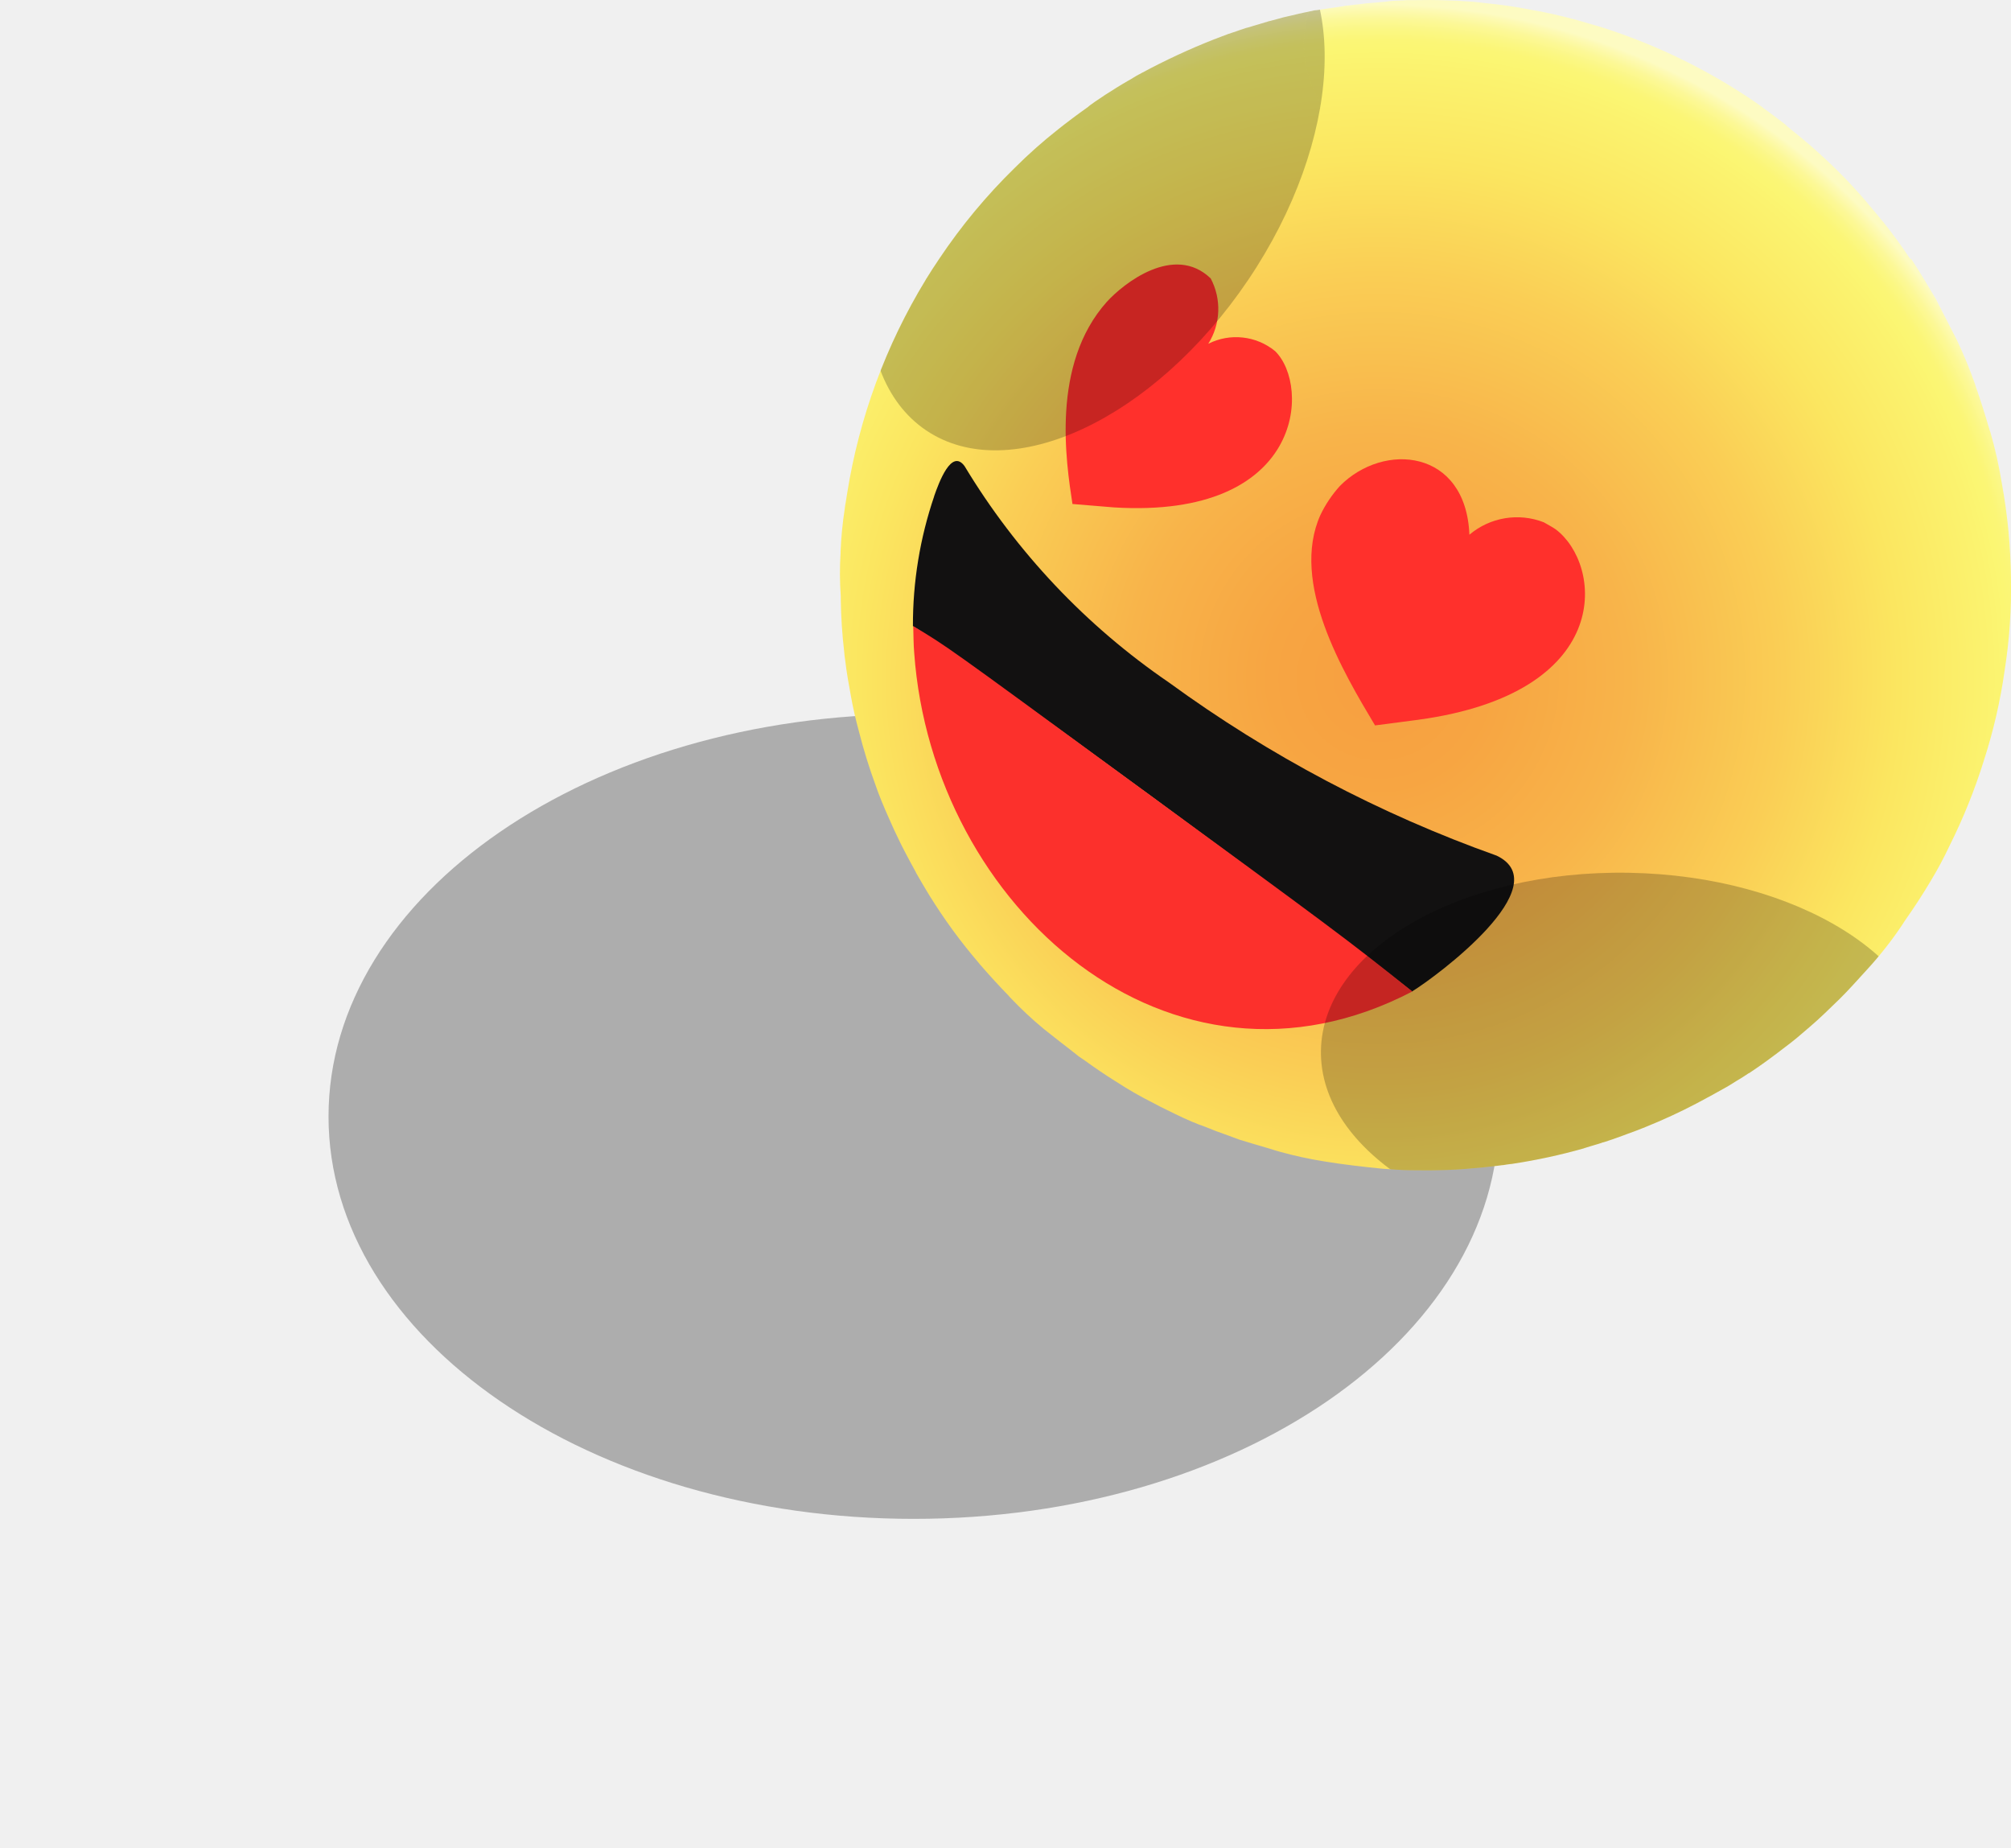
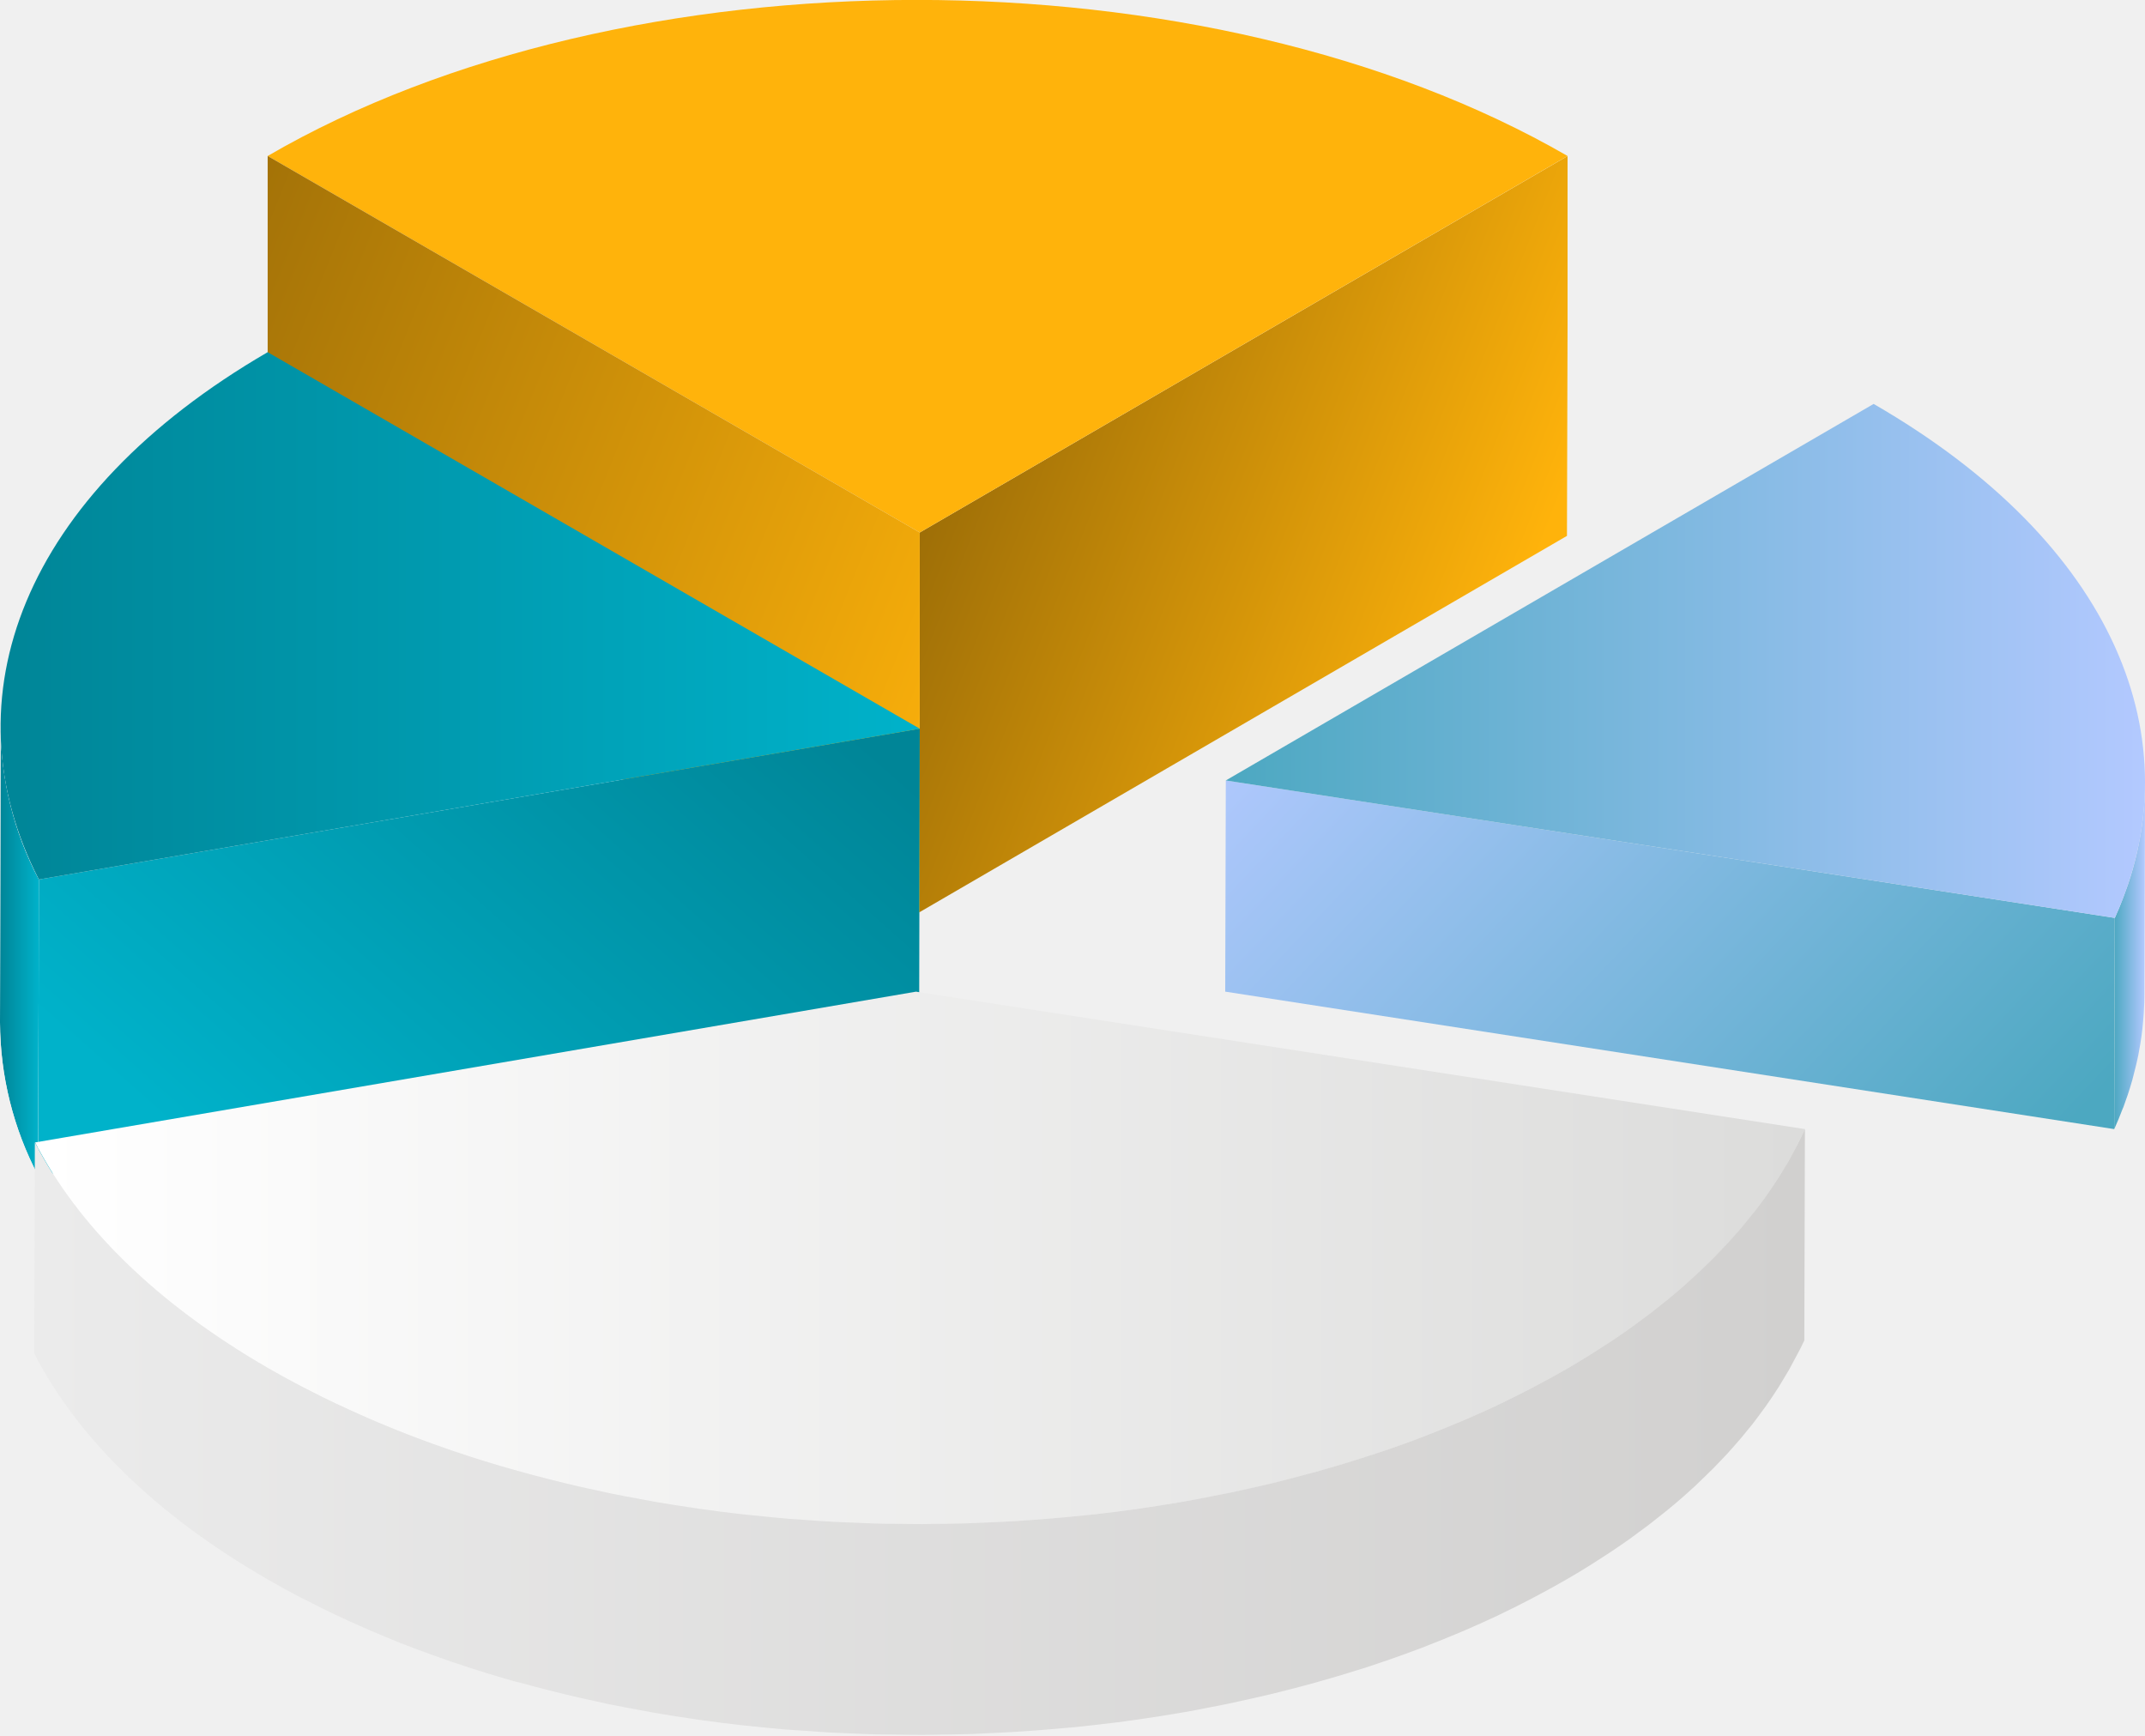
- <svg xmlns="http://www.w3.org/2000/svg" xmlns:xlink="http://www.w3.org/1999/xlink" width="82.478" height="75.758" viewBox="0 0 82.478 75.758">
+ <svg xmlns="http://www.w3.org/2000/svg" xmlns:xlink="http://www.w3.org/1999/xlink" width="100.244" height="81.082" viewBox="0 0 100.244 81.082">
  <defs>
-     <radialGradient id="radial-gradient" cx="0.471" cy="0.58" r="0.575" gradientTransform="matrix(-0.999, -0.004, -0.004, 1, 0.933, 0.001)" gradientUnits="objectBoundingBox">
-       <stop offset="0" stop-color="#f79f40" />
-       <stop offset="0.163" stop-color="#f7a542" />
-       <stop offset="0.371" stop-color="#f8b44a" />
-       <stop offset="0.601" stop-color="#face55" />
-       <stop offset="0.771" stop-color="#fbe660" />
-       <stop offset="0.91" stop-color="#fbf36f" />
-       <stop offset="0.932" stop-color="#fbf672" />
-       <stop offset="0.947" stop-color="#fbf676" />
-       <stop offset="0.962" stop-color="#fbf783" />
-       <stop offset="0.978" stop-color="#fcf897" />
-       <stop offset="0.994" stop-color="#fdfab4" />
-       <stop offset="1" stop-color="#fdfbc2" />
-     </radialGradient>
+     <linearGradient id="linear-gradient" x1="0.887" y1="0.679" x2="0.043" y2="0.289" gradientUnits="objectBoundingBox">
+       <stop offset="0" stop-color="#ffb30b" />
+       <stop offset="1" stop-color="#996b07" />
+     </linearGradient>
+     <linearGradient id="linear-gradient-2" x1="1.109" y1="0.823" x2="-0.261" y2="0.186" xlink:href="#linear-gradient" />
+     <linearGradient id="linear-gradient-3" x1="1.052" y1="0.704" x2="-0.157" y2="0.258" gradientUnits="objectBoundingBox">
+       <stop offset="0" stop-color="#4ca8c1" />
+       <stop offset="1" stop-color="#b3c9ff" />
+     </linearGradient>
+     <linearGradient id="linear-gradient-4" x1="0" y1="0.5" x2="1" y2="0.5" xlink:href="#linear-gradient-3" />
+     <linearGradient id="linear-gradient-5" x1="0" y1="0.5" x2="1" y2="0.5" xlink:href="#linear-gradient-3" />
    <clipPath id="clip-path">
-       <path id="Trazado_116496" data-name="Trazado 116496" d="M52.65,29.84v-.06c0-.11-.03-.77-.15-1.75-.01-.09-.02-.17-.03-.26-.02-.12-.04-.25-.06-.38a23.894,23.894,0,0,0-3.15-8.77c0-.01-.01-.01-.01-.02-.17-.29-.35-.57-.54-.85h0a23.353,23.353,0,0,0-3.06-3.74,20.449,20.449,0,0,0-1.77-1.6c-.39-.32-.78-.62-1.19-.91a.265.265,0,0,1-.06-.05l-.05-.04-.21-.15c-.26-.18-.55-.37-.86-.57h0c-.01-.01-.02-.01-.03-.02-.15-.09-.3-.19-.47-.28-.07-.04-.15-.09-.22-.13s-.12-.07-.19-.11a1.092,1.092,0,0,0-.15-.08,25.413,25.413,0,0,0-2.93-1.4c-.26-.11-.47-.18-.58-.23l-.18-.07-.18-.07c-.01,0-.02-.01-.03-.01l-.04-.01-.3-.1-.04-.01c-.01,0-.03-.01-.04-.01l-.2-.07a2.759,2.759,0,0,0-.27-.08l-.23-.07c-.04-.01-.09-.03-.13-.04-.01,0-.03-.01-.04-.01s-.03-.01-.05-.01a.636.636,0,0,1-.07-.02l-.26-.07-.22-.06c-.07-.02-.14-.03-.21-.05h-.01l-.13-.03-.25-.06-.18-.04a2.049,2.049,0,0,0-.24-.05c-.01,0-.03-.01-.04-.01-.06-.01-.12-.03-.18-.04l-.11-.02-.13-.03h-.02l-.04-.01c-.02,0-.05-.01-.07-.01a1.766,1.766,0,0,1-.2-.04.6.6,0,0,0-.12-.02h0a2.068,2.068,0,0,1-.22-.04l-.19-.03c-.03-.01-.07-.01-.11-.02a.985.985,0,0,0-.17-.02,1,1,0,0,0-.16-.02l-.27-.03-.25-.03c-.03,0-.05-.01-.08-.01h-.02a1.641,1.641,0,0,0-.23-.02l-.34-.03c-.08-.01-.16-.01-.23-.02-.09-.01-.17-.01-.26-.02s-.18-.01-.27-.02A.97.97,0,0,1,29.76,7h-.37c-.48-.01-.96-.01-1.45,0-.11,0-.21,0-.31.01s-.22.01-.32.02c-.07,0-.13.01-.19.01-.16.01-.31.02-.46.04-.05,0-.11.01-.16.01-.22.02-.43.04-.64.07-.1.01-.2.02-.3.04h-.01c-.02,0-.04.01-.06.01q-.24.03-.45.06c-.11.02-.23.04-.34.05-.26.04-.47.08-.61.11-.7.14-1.38.3-2.06.5-.41.11-.77.22-1.21.38a24.021,24.021,0,0,0-5.31,2.61h0c-.17.11-.33.22-.49.33a.265.265,0,0,0-.06.05c-.28.2-.56.4-.84.61a.423.423,0,0,1-.07.05l-.02.02-.02.02c-.01.01-.02.02-.03.02s-.02.01-.03.02c-.08.06-.15.12-.23.18-.15.12-.3.24-.44.36-.08.07-.16.13-.24.2-.16.14-.32.27-.46.4l-.02.02-.02.02c-.03.03-.07.06-.1.09-.75.69-1.21,1.19-1.24,1.22-.23.25-.46.51-.69.77-.16.19-.33.38-.5.59-.01.01-.02.03-.04.04l-.03.03c-.34.42-.69.89-1.08,1.46l-.01.01-.01.01c-.01.01-.01.02-.02.02-.18.26-.36.55-.54.86-.16.26-.32.52-.46.75l-.46.88c-.15.29-.29.56-.42.82a16.758,16.758,0,0,0-.76,1.82h0v.01c-.22.6-.42,1.23-.6,1.84l-.01.02a.037.037,0,0,1-.01.03,17.968,17.968,0,0,0-.5,2.13,23.506,23.506,0,0,0-.17,7.66,22.794,22.794,0,0,0,.82,3.68,23.944,23.944,0,0,0,1.38,3.51,15.311,15.311,0,0,0,.75,1.42c.32.56.68,1.11,1.06,1.66.04.07.09.13.13.2a16,16,0,0,0,1.39,1.8c.34.37.78.88,1.14,1.24s.83.82,1.22,1.15h0c.42.37.6.53.99.83q.72.585,1.47,1.08h.01c.16.11.32.22.49.32.19.12.38.24.55.34.09.05.22.13.36.21a.573.573,0,0,1,.07.04c.15.09.33.18.52.29.04.02.09.05.13.07a22.789,22.789,0,0,0,2.12,1c.18.07.42.17.7.28l.24.09.42.15.3.1.11.03c.01,0,.01,0,.02.01l.16.05a2.759,2.759,0,0,0,.27.08l.26.08c.01,0,.02,0,.02.01a22.1,22.1,0,0,0,2.96.66l.09.01c.08.01.17.03.27.04h.03l.23.03.53.06c.24.03.56.05.79.07s.49.03.74.04h.02c.13.01.25.01.37.01.33.01.77,0,1.1.01s.79-.03,1.13-.05c.72-.06,1.68-.17,2.39-.28a18.747,18.747,0,0,0,1.84-.38c.14-.04.28-.08.43-.12.43-.12.87-.25,1.24-.36l.43-.16c.35-.12.69-.25,1.03-.38l.17-.06c.4-.15.89-.38,1.32-.59.19-.09.37-.18.55-.28a15.71,15.71,0,0,0,1.56-.88c.02-.01.03-.02.05-.03.41-.26.82-.52,1.22-.81.09-.06.18-.12.26-.17l.44-.34c.12-.09.23-.18.35-.27l.66-.52a14.289,14.289,0,0,0,1.37-1.26l.03-.03.07-.07c.35-.35.74-.77,1.2-1.29a.138.138,0,0,0,.03-.04h0a20.958,20.958,0,0,0,2.02-2.71c.01-.01.01-.02.02-.03.19-.3.38-.61.57-.95v-.01h0c.08-.14.16-.29.24-.44.11-.2.22-.41.31-.59l.09-.18c.16-.32.31-.65.47-.99.21-.47.41-.94.56-1.36h0c.26-.7.5-1.44.71-2.23.13-.48.25-.96.33-1.41.1-.48.18-.98.25-1.5.02-.12.03-.23.05-.34.08-.69.14-1.41.16-2.14v-.13C52.68,31.04,52.68,30.45,52.65,29.84Z" transform="translate(-4.654 -6.992)" />
+       <path id="Trazado_193917" data-name="Trazado 193917" d="M1140.756,400.112l.028-13.852a15.516,15.516,0,0,0,1.788,7.169l-.028,13.851A15.514,15.514,0,0,1,1140.756,400.112Z" fill="none" />
    </clipPath>
-     <linearGradient id="linear-gradient" x1="-0.166" y1="-323.933" x2="-1.166" y2="-323.933" gradientUnits="objectBoundingBox">
-       <stop offset="0" stop-color="#19b79c" />
-       <stop offset="0.405" stop-color="#1dbb9e" />
-       <stop offset="0.825" stop-color="#2ac8a3" />
-       <stop offset="0.997" stop-color="#31cfa6" />
+     <linearGradient id="linear-gradient-6" y1="0.5" x2="1" y2="0.5" gradientUnits="objectBoundingBox">
+       <stop offset="0" stop-color="#008597" />
+       <stop offset="1" stop-color="#00b2ca" />
    </linearGradient>
-     <linearGradient id="linear-gradient-2" x1="-2.106" y1="-363.238" x2="-3.08" y2="-363.238" xlink:href="#linear-gradient" />
-     <clipPath id="clip-path-2">
-       <path id="Trazado_116504" data-name="Trazado 116504" d="M4.652,29.65v-.06a15.757,15.757,0,0,1,.17-1.74,2.335,2.335,0,0,1,.04-.26c.02-.12.04-.25.06-.38a24.088,24.088,0,0,1,3.22-8.75c0-.01.01-.01.01-.02.18-.29.36-.57.55-.85h0a23.39,23.39,0,0,1,3.09-3.72,20.134,20.134,0,0,1,1.78-1.58q.585-.465,1.2-.9a.265.265,0,0,0,.06-.05l.05-.04.21-.15c.26-.18.55-.37.86-.56h0c.01-.01.02-.01.03-.02.15-.09.31-.19.47-.28a2.53,2.53,0,0,0,.22-.13c.06-.04.12-.07.19-.11.05-.03.1-.05.15-.08a27.308,27.308,0,0,1,2.95-1.37c.26-.1.47-.18.58-.22l.18-.06.18-.06c.01,0,.02-.01.03-.01l.05-.02.3-.1.04-.01c.01,0,.03-.01.04-.01l.2-.06c.08-.02.19-.06.27-.08l.23-.07a.647.647,0,0,0,.13-.04c.01,0,.03-.01.04-.01s.03-.01.05-.01a.637.637,0,0,0,.07-.02l.26-.07.22-.06c.07-.02.14-.03.21-.05h.01l.13-.03c.08-.02.18-.04.25-.06l.18-.04c.08-.02.16-.03.24-.05.01,0,.03-.01.04-.01a1.163,1.163,0,0,0,.18-.04l.11-.01.13-.02h.02l.04-.01c.02,0,.05-.01.07-.01l.2-.03c.04-.01.09-.01.13-.02h0l.22-.03.19-.03a.516.516,0,0,0,.11-.02.985.985,0,0,1,.17-.02c.06-.01.11-.01.16-.02l.27-.03.25-.03c.03,0,.05-.01.08-.01h.02c.07-.01.15-.01.23-.02l.34-.03c.08-.01.16-.01.23-.02a1.569,1.569,0,0,1,.24-.03,2.437,2.437,0,0,1,.27-.01.86.86,0,0,1,.16-.01l.15-.01h.24c.49-.01.97-.01,1.45.01.11,0,.21.01.31.01s.22.01.32.02c.07,0,.13.01.19.01.16.01.31.02.46.04.05.01.11.01.16.02.22.02.43.05.64.07.1.01.2.03.3.04h.01c.02,0,.04.01.06.01.16.02.31.05.45.07l.34.06c.26.05.47.09.6.11.69.14,1.38.31,2.06.52.41.11.76.23,1.21.39a24.178,24.178,0,0,1,5.28,2.65h0c.16.11.33.22.49.34a.265.265,0,0,1,.06.05c.28.2.56.41.83.62a.424.424,0,0,0,.07.05l.02.02.02.02.03.03c.01.01.02.01.02.02.08.06.15.12.22.18.15.12.3.24.44.36.08.07.16.14.24.2.16.14.31.28.46.41l.02.02.02.02c.03.03.07.06.1.09.75.69,1.2,1.2,1.23,1.23.23.25.46.51.68.78.16.19.32.38.49.59.01.01.02.03.04.04l.02.03c.33.42.69.89,1.07,1.47l.04.01.01.01c.01.01.01.02.02.02.17.26.36.56.54.86.16.26.31.53.45.75l.45.88c.15.29.29.56.42.82a18.431,18.431,0,0,1,.75,1.83h0v.01c.21.6.41,1.23.59,1.85l.01.02a.037.037,0,0,0,.01.03,17.59,17.59,0,0,1,.48,2.14,22.71,22.71,0,0,1,.37,3.87,21.465,21.465,0,0,1-.26,3.8,21.96,21.96,0,0,1-.85,3.68,23.286,23.286,0,0,1-1.41,3.5,15.244,15.244,0,0,1-.76,1.42c-.33.56-.69,1.11-1.07,1.65-.04.07-.09.13-.13.2a15.2,15.2,0,0,1-1.41,1.79c-.34.37-.79.88-1.15,1.23s-.84.82-1.22,1.14h0c-.43.37-.6.52-1,.82-.49.38-.98.74-1.48,1.07H41.9c-.16.11-.32.21-.49.31-.19.12-.38.24-.55.33-.09.05-.22.12-.36.2a.574.574,0,0,0-.07.04c-.15.08-.33.18-.52.28-.04.02-.09.05-.13.07a23.108,23.108,0,0,1-2.12.98c-.18.07-.42.17-.71.27l-.24.09-.42.15-.3.1-.11.03c-.01,0-.01,0-.02.01l-.16.05c-.08.02-.19.06-.27.08l-.26.08c-.01,0-.02,0-.02.01a23.962,23.962,0,0,1-2.96.64l-.09.01c-.08.01-.17.02-.27.04H31.8l-.23.03-.53.06c-.24.02-.56.05-.79.07s-.49.03-.74.04h-.02c-.13,0-.25.01-.37.01-.33.01-.77,0-1.1,0s-.79-.04-1.13-.06c-.72-.07-1.68-.18-2.39-.3a16.281,16.281,0,0,1-1.84-.4c-.14-.04-.28-.08-.43-.13-.43-.12-.87-.26-1.24-.37l-.43-.16c-.35-.12-.69-.25-1.03-.39l-.17-.06c-.4-.15-.88-.38-1.32-.6-.19-.09-.37-.18-.55-.28a15.612,15.612,0,0,1-1.55-.89.219.219,0,0,0-.05-.03c-.41-.26-.81-.53-1.21-.82-.09-.06-.17-.12-.25-.17L14,49.97c-.12-.09-.23-.18-.35-.27l-.66-.52a15.233,15.233,0,0,1-1.36-1.27l-.03-.03-.06-.07c-.34-.35-.74-.78-1.19-1.3a.138.138,0,0,1-.03-.04h0a21.889,21.889,0,0,1-2-2.73c-.01-.01-.01-.02-.02-.03-.18-.3-.37-.61-.56-.95v-.01h0c-.08-.14-.16-.29-.24-.44-.11-.21-.22-.41-.31-.59l-.09-.18c-.16-.32-.31-.65-.46-.99-.21-.47-.41-.95-.55-1.36h0a22.441,22.441,0,0,1-.69-2.23c-.13-.48-.24-.96-.32-1.41-.09-.49-.18-.98-.24-1.5-.02-.12-.03-.23-.04-.34a21.166,21.166,0,0,1-.14-2.14v-.13A13.347,13.347,0,0,1,4.652,29.65Z" transform="translate(-4.627 -6.983)" fill="url(#radial-gradient)" />
-     </clipPath>
+     <linearGradient id="linear-gradient-7" x1="1.034" y1="0.192" x2="0.064" y2="0.751" xlink:href="#linear-gradient-6" />
+     <linearGradient id="linear-gradient-9" y1="0.5" x2="1" y2="0.5" gradientUnits="objectBoundingBox">
+       <stop offset="0" stop-color="#fff" />
+       <stop offset="1" stop-color="#dcdcdb" />
+     </linearGradient>
+     <linearGradient id="linear-gradient-10" y1="0.5" x2="1" y2="0.5" gradientUnits="objectBoundingBox">
+       <stop offset="0" stop-color="#ebebeb" />
+       <stop offset="1" stop-color="#d1d0cf" />
+     </linearGradient>
  </defs>
-   <g id="Grupo_157926" data-name="Grupo 157926" transform="translate(13.474)">
-     <ellipse id="Elipse_4737" data-name="Elipse 4737" cx="24" cy="16.5" rx="24" ry="16.5" transform="translate(0 29.284)" fill="#0b0b0b" opacity="0.292" style="mix-blend-mode: multiply;isolation: isolate" />
-     <path id="Trazado_116493" data-name="Trazado 116493" d="M4.652,29.65v-.06a15.757,15.757,0,0,1,.17-1.74,2.335,2.335,0,0,1,.04-.26c.02-.12.04-.25.06-.38a24.088,24.088,0,0,1,3.22-8.75c0-.01.01-.01.01-.02.18-.29.36-.57.55-.85h0a23.39,23.39,0,0,1,3.09-3.72,20.134,20.134,0,0,1,1.78-1.58q.585-.465,1.2-.9a.265.265,0,0,0,.06-.05l.05-.04.21-.15c.26-.18.55-.37.86-.56h0c.01-.01.02-.01.03-.02.15-.09.31-.19.47-.28a2.53,2.53,0,0,0,.22-.13c.06-.04.12-.07.19-.11.05-.03.1-.05.15-.08a27.308,27.308,0,0,1,2.95-1.37c.26-.1.47-.18.58-.22l.18-.06.18-.06c.01,0,.02-.01.03-.01l.05-.02.3-.1.04-.01c.01,0,.03-.01.04-.01l.2-.06c.08-.02.19-.06.27-.08l.23-.07a.647.647,0,0,0,.13-.04c.01,0,.03-.01.04-.01s.03-.01.05-.01a.637.637,0,0,0,.07-.02l.26-.07.22-.06c.07-.02.14-.03.21-.05h.01l.13-.03c.08-.02.18-.04.25-.06l.18-.04c.08-.02.16-.03.24-.05.01,0,.03-.01.04-.01a1.163,1.163,0,0,0,.18-.04l.11-.01.13-.02h.02l.04-.01c.02,0,.05-.01.07-.01l.2-.03c.04-.01.09-.01.13-.02h0l.22-.03.19-.03a.516.516,0,0,0,.11-.02.985.985,0,0,1,.17-.02c.06-.01.11-.01.16-.02l.27-.03.25-.03c.03,0,.05-.01.08-.01h.02c.07-.01.15-.01.23-.02l.34-.03c.08-.01.16-.01.23-.02a1.569,1.569,0,0,1,.24-.03,2.437,2.437,0,0,1,.27-.01.86.86,0,0,1,.16-.01l.15-.01h.24c.49-.01.97-.01,1.45.01.11,0,.21.01.31.01s.22.01.32.02c.07,0,.13.01.19.01.16.01.31.02.46.04.05.01.11.01.16.02.22.02.43.05.64.07.1.01.2.03.3.04h.01c.02,0,.04.01.06.01.16.02.31.05.45.07l.34.06c.26.05.47.09.6.11.69.14,1.38.31,2.06.52.41.11.76.23,1.21.39a24.178,24.178,0,0,1,5.28,2.65h0c.16.11.33.22.49.34a.265.265,0,0,1,.06.05c.28.2.56.41.83.62a.424.424,0,0,0,.07.05l.02.02.02.02.03.03c.01.01.02.01.02.02.08.06.15.12.22.18.15.12.3.24.44.36.08.07.16.14.24.2.16.14.31.28.46.41l.02.02.02.02c.03.03.07.06.1.09.75.69,1.2,1.2,1.23,1.23.23.25.46.51.68.78.16.19.32.38.49.59.01.01.02.03.04.04l.02.03c.33.42.69.89,1.07,1.47l.04.01.01.01c.01.01.01.02.02.02.17.26.36.56.54.86.16.26.31.53.45.75l.45.88c.15.29.29.56.42.82a18.431,18.431,0,0,1,.75,1.83h0v.01c.21.6.41,1.23.59,1.85l.01.02a.037.037,0,0,0,.01.03,17.59,17.59,0,0,1,.48,2.14,22.71,22.71,0,0,1,.37,3.87,21.465,21.465,0,0,1-.26,3.8,21.96,21.96,0,0,1-.85,3.68,23.286,23.286,0,0,1-1.41,3.5,15.244,15.244,0,0,1-.76,1.42c-.33.56-.69,1.11-1.07,1.65-.04.07-.09.13-.13.2a15.2,15.2,0,0,1-1.41,1.79c-.34.37-.79.88-1.15,1.23s-.84.82-1.22,1.14h0c-.43.37-.6.52-1,.82-.49.38-.98.74-1.48,1.07H41.9c-.16.11-.32.21-.49.31-.19.12-.38.24-.55.33-.09.05-.22.12-.36.2a.574.574,0,0,0-.07.04c-.15.08-.33.18-.52.28-.04.02-.09.05-.13.07a23.108,23.108,0,0,1-2.12.98c-.18.07-.42.17-.71.27l-.24.09-.42.15-.3.1-.11.03c-.01,0-.01,0-.02.01l-.16.05c-.08.02-.19.06-.27.08l-.26.08c-.01,0-.02,0-.02.01a23.962,23.962,0,0,1-2.96.64l-.09.01c-.08.01-.17.02-.27.04H31.8l-.23.03-.53.06c-.24.02-.56.05-.79.07s-.49.03-.74.04h-.02c-.13,0-.25.01-.37.01-.33.01-.77,0-1.1,0s-.79-.04-1.13-.06c-.72-.07-1.68-.18-2.39-.3a16.281,16.281,0,0,1-1.84-.4c-.14-.04-.28-.08-.43-.13-.43-.12-.87-.26-1.24-.37l-.43-.16c-.35-.12-.69-.25-1.03-.39l-.17-.06c-.4-.15-.88-.38-1.32-.6-.19-.09-.37-.18-.55-.28a15.612,15.612,0,0,1-1.55-.89.219.219,0,0,0-.05-.03c-.41-.26-.81-.53-1.21-.82-.09-.06-.17-.12-.25-.17L14,49.97c-.12-.09-.23-.18-.35-.27l-.66-.52a15.233,15.233,0,0,1-1.36-1.27l-.03-.03-.06-.07c-.34-.35-.74-.78-1.19-1.3a.138.138,0,0,1-.03-.04h0a21.889,21.889,0,0,1-2-2.73c-.01-.01-.01-.02-.02-.03-.18-.3-.37-.61-.56-.95v-.01h0c-.08-.14-.16-.29-.24-.44-.11-.21-.22-.41-.31-.59l-.09-.18c-.16-.32-.31-.65-.46-.99-.21-.47-.41-.95-.55-1.36h0a22.441,22.441,0,0,1-.69-2.23c-.13-.48-.24-.96-.32-1.41-.09-.49-.18-.98-.24-1.5-.02-.12-.03-.23-.04-.34a21.166,21.166,0,0,1-.14-2.14v-.13A13.347,13.347,0,0,1,4.652,29.65Z" transform="translate(16.349 -6.983)" fill="url(#radial-gradient)" />
-     <g id="Grupo_86225" data-name="Grupo 86225" transform="translate(20.955 0.009)" clip-path="url(#clip-path)">
-       <path id="Trazado_116494" data-name="Trazado 116494" d="M50.67,21.64a4.37,4.37,0,0,1,.18-.46C50.8,21.33,50.74,21.48,50.67,21.64Z" transform="translate(-48.844 -6.992)" fill="url(#linear-gradient)" />
-       <path id="Trazado_116495" data-name="Trazado 116495" d="M4.7,34.92c.03-.14.05-.28.08-.41C4.75,34.65,4.73,34.79,4.7,34.92Z" transform="translate(43.196 -6.992)" fill="url(#linear-gradient-2)" />
+   <g id="Grupo_132874" data-name="Grupo 132874" transform="translate(-1140.756 -352.334)">
+     <g id="Grupo_132862" data-name="Grupo 132862">
+       <path id="Trazado_193910" data-name="Trazado 193910" d="M1183.739,377.216V385.1l-.028,9.868,30.275-17.594.028-9.868v-7.88Z" fill="url(#linear-gradient)" />
+       <g id="Grupo_132861" data-name="Grupo 132861">
+         <path id="Trazado_193911" data-name="Trazado 193911" d="M1214.014,359.622l-30.275,17.594-30.474-17.594C1169.987,349.9,1197.183,349.9,1214.014,359.622Z" fill="#ffb30b" />
+       </g>
+       <path id="Trazado_193912" data-name="Trazado 193912" d="M1153.265,359.622v21.731l30.474,13.611V377.216Z" fill="url(#linear-gradient-2)" />
    </g>
-     <path id="Trazado_116497" data-name="Trazado 116497" d="M25.873,27.33A16.375,16.375,0,0,0,25,32.66c2.26,1.39,16.97,12.2,20.47,14.98,1.03-.63,6.02-4.35,3.47-5.57a52.925,52.925,0,0,1-13.44-7.1,28.664,28.664,0,0,1-8.38-8.87c-.54-.75-1.06.69-1.25,1.23" transform="translate(-1.032 -6.983)" fill="#121111" />
-     <path id="Trazado_116499" data-name="Trazado 116499" d="M29.22,33.76c.75,10.43,10.52,19.05,20.43,13.88-2.65-2.12-3.33-2.62-11.66-8.71-7.45-5.46-7.45-5.46-8.81-6.27.01.33.01.77.04,1.1" transform="translate(-5.199 -6.983)" fill="#fc302c" />
-     <g id="Grupo_86231" data-name="Grupo 86231" transform="translate(40.307 18.833)">
-       <path id="Trazado_116501" data-name="Trazado 116501" d="M22.473,28.1c-1.25,2.78.93,6.44,2.24,8.63.65-.09,1.52-.19,2.17-.29,7.67-1.22,7.14-6.32,5.24-7.75-.14-.1-.34-.2-.49-.29a3.024,3.024,0,0,0-3.05.51c-.14-3.51-3.51-3.82-5.31-2a4.969,4.969,0,0,0-.8,1.19" transform="translate(-22.099 -25.816)" fill="#ff302c" />
+     <g id="Grupo_132865" data-name="Grupo 132865">
+       <g id="Grupo_132863" data-name="Grupo 132863">
+         <path id="Trazado_193913" data-name="Trazado 193913" d="M1239.588,395.225l-.028,9.868-41.545-6.423.028-9.868Z" fill="url(#linear-gradient-3)" />
+       </g>
+       <path id="Trazado_193914" data-name="Trazado 193914" d="M1240.98,389.577c0,.076-.006.151-.011.227-.014.216-.032.431-.055.647,0,.025,0,.049-.007.074-.027.24-.062.479-.1.718-.011.07-.025.14-.038.211-.03.173-.064.346-.1.519-.017.078-.034.156-.052.233q-.063.275-.138.547c-.015.058-.029.115-.045.173q-.1.354-.219.707c-.018.054-.038.107-.056.16-.057.166-.118.331-.182.5-.119.312-.246.625-.387.935l-.028,9.868c.141-.31.268-.622.387-.935.014-.035.031-.07.044-.1.048-.13.092-.26.137-.39.019-.054.039-.108.058-.162q.117-.353.218-.707c.016-.057.03-.115.045-.173q.075-.273.138-.547c.018-.077.035-.155.052-.232s.031-.136.045-.205c.021-.1.038-.21.056-.315.013-.071.027-.141.038-.211.039-.239.074-.478.1-.717,0-.026,0-.052.007-.078.023-.214.041-.429.055-.644.005-.076.008-.151.011-.227s.011-.18.014-.271c0-.126.006-.253.006-.38l.028-9.868C1241,389.143,1240.991,389.36,1240.98,389.577Z" fill="url(#linear-gradient-4)" />
+       <g id="Grupo_132864" data-name="Grupo 132864">
+         <path id="Trazado_193915" data-name="Trazado 193915" d="M1228.318,371.208c11.271,6.508,15.034,15.723,11.27,24.017l-41.546-6.423Z" fill="url(#linear-gradient-5)" />
+       </g>
    </g>
-     <g id="Grupo_86232" data-name="Grupo 86232" transform="translate(30.232 10.846)">
-       <path id="Trazado_116503" data-name="Trazado 116503" d="M35.806,19.36c-2.3,2.57-1.67,6.58-1.41,8.29.51.04,1.19.1,1.7.14,7.78.48,8.08-4.98,6.61-6.41a2.529,2.529,0,0,0-2.74-.3,2.679,2.679,0,0,0,.1-2.68c-1.5-1.44-3.58.21-4.26.96" transform="translate(-34.117 -17.829)" fill="#ff302c" />
-     </g>
-     <g id="Enmascarar_grupo_59" data-name="Enmascarar grupo 59" transform="translate(20.976 0)" clip-path="url(#clip-path-2)">
-       <g id="Grupo_86233" data-name="Grupo 86233" transform="translate(-2.683 -7.272)" opacity="0.561" style="mix-blend-mode: multiply;isolation: isolate">
-         <g id="Grupo_86230" data-name="Grupo 86230" transform="translate(0)">
-           <ellipse id="Elipse_4734" data-name="Elipse 4734" cx="12.5" cy="7.5" rx="12.5" ry="7.5" transform="translate(21.707 1.557)" fill="#fff" opacity="0.743" />
-           <ellipse id="Elipse_4735" data-name="Elipse 4735" cx="12.5" cy="7.5" rx="12.5" ry="7.5" transform="translate(26.415 8.388) rotate(124)" opacity="0.387" />
-           <ellipse id="Elipse_4736" data-name="Elipse 4736" cx="12.5" cy="7.5" rx="12.5" ry="7.5" transform="matrix(-1, -0.017, 0.017, -1, 47.282, 58.274)" opacity="0.387" />
+     <g id="Grupo_132871" data-name="Grupo 132871">
+       <g id="Grupo_132868" data-name="Grupo 132868" style="isolation: isolate">
+         <g id="Grupo_132867" data-name="Grupo 132867" clip-path="url(#clip-path)">
+           <g id="Grupo_132866" data-name="Grupo 132866" style="isolation: isolate">
+             <path id="Trazado_193916" data-name="Trazado 193916" d="M1142.572,393.429l-.028,13.851a15.514,15.514,0,0,1-1.788-7.168l.028-13.852a15.516,15.516,0,0,0,1.788,7.169" fill="url(#linear-gradient-6)" />
+           </g>
        </g>
      </g>
+       <g id="Grupo_132869" data-name="Grupo 132869">
+         <path id="Trazado_193918" data-name="Trazado 193918" d="M1183.739,386.384l-.028,13.851-41.167,7.045.028-13.851Z" fill="url(#linear-gradient-7)" />
+       </g>
+       <g id="Grupo_132870" data-name="Grupo 132870">
+         <path id="Trazado_193919" data-name="Trazado 193919" d="M1183.739,386.384l-41.167,7.045c-4.339-8.457-.784-17.969,10.693-24.639Z" fill="url(#linear-gradient-6)" />
+       </g>
+     </g>
+     <g id="Grupo_132873" data-name="Grupo 132873">
+       <g id="Grupo_132872" data-name="Grupo 132872">
+         <path id="Trazado_193920" data-name="Trazado 193920" d="M1225.109,405.093c-1.86,4.092-5.549,7.961-11.072,11.171-16.717,9.715-43.918,9.715-60.747,0-5.279-3.048-8.91-6.686-10.893-10.548l41.166-7.045Z" fill="url(#linear-gradient-9)" />
+       </g>
+       <path id="Trazado_193921" data-name="Trazado 193921" d="M1225.079,414.966l0-.005.028-9.868q-.168.368-.355.733c-.041.081-.087.161-.13.242-.086.163-.173.326-.265.488-.047.082-.1.163-.145.244q-.136.232-.28.463c-.057.09-.116.18-.174.27q-.142.219-.292.436c-.063.091-.126.182-.191.272q-.156.219-.32.436c-.065.086-.129.172-.2.258-.1.125-.2.248-.3.372s-.2.246-.3.368-.206.238-.311.356-.213.243-.324.364-.22.235-.332.351-.228.24-.346.359-.235.232-.354.347-.242.236-.367.353c-.188.176-.381.352-.578.526l-.088.079c-.234.206-.475.409-.72.611l-.213.172q-.275.222-.56.442l-.25.191c-.207.156-.418.312-.633.466l-.175.127q-.41.291-.836.575c-.071.048-.144.094-.215.141q-.33.217-.672.431c-.095.06-.191.12-.288.179-.283.175-.569.348-.863.519-.466.271-.942.531-1.423.786-.126.067-.253.133-.38.2q-.648.336-1.314.655c-.058.028-.115.058-.174.085-.5.235-1,.46-1.51.679-.131.057-.263.112-.4.167q-.652.275-1.318.534l-.285.112q-.785.3-1.588.576l-.39.131c-.361.122-.726.238-1.092.353q-.519.165-1.045.319-.443.131-.89.255-.531.147-1.069.285-.45.117-.9.228c-.363.088-.728.171-1.094.252-.3.068-.607.136-.912.2-.372.077-.746.149-1.12.22-.335.064-.67.13-1.007.189l-.452.076q-.773.131-1.552.243c-.086.013-.171.027-.258.039q-.886.125-1.781.225l-.446.049c-.368.04-.739.074-1.109.109q-.688.063-1.379.114c-.291.022-.582.043-.873.061-.48.029-.961.052-1.442.072-.273.012-.545.026-.818.034-.416.013-.834.019-1.251.025-.294,0-.588.011-.882.012-.446,0-.891-.007-1.337-.014-.266,0-.533,0-.8-.011-.409-.01-.818-.03-1.227-.048-.287-.012-.574-.02-.861-.036-.441-.024-.881-.057-1.321-.089-.254-.019-.508-.032-.761-.053-.53-.044-1.057-.1-1.584-.154-.161-.017-.323-.029-.484-.047q-1.029-.115-2.051-.26c-.115-.016-.228-.036-.342-.053-.581-.085-1.16-.174-1.735-.274-.243-.042-.484-.091-.726-.135-.443-.082-.887-.163-1.326-.253-.231-.047-.459-.1-.688-.15-.484-.1-.966-.211-1.444-.326-.268-.064-.533-.133-.8-.2q-.654-.166-1.3-.344c-.371-.1-.741-.207-1.107-.317-.137-.041-.275-.08-.412-.122q-.828-.254-1.642-.53l-.307-.107q-.675-.234-1.338-.484l-.448-.17c-.351-.136-.7-.278-1.043-.42-.238-.1-.477-.2-.713-.3-.336-.144-.667-.295-1-.447-.218-.1-.438-.2-.652-.3-.362-.172-.716-.351-1.069-.53-.177-.09-.357-.176-.532-.268q-.788-.411-1.548-.849c-5.279-3.048-8.91-6.686-10.893-10.548l-.028,9.869c1.983,3.861,5.614,7.5,10.893,10.547.507.293,1.023.575,1.548.85.174.091.354.177.53.266.355.18.709.359,1.071.531.214.1.434.2.651.3.332.151.663.3,1,.447.235.1.474.2.711.295s.454.193.685.284c.119.047.24.09.359.136.149.058.3.114.449.171q.662.248,1.335.482l.31.109c.541.184,1.089.36,1.64.529.138.042.276.082.414.123.236.07.471.143.71.211.13.037.265.069.4.1.431.12.866.234,1.3.345.265.067.529.136.8.2.478.115.961.222,1.446.327.181.039.358.084.54.121.048.011.1.018.147.028.441.091.885.172,1.33.254.241.044.479.093.721.134.581.1,1.165.191,1.751.276.1.016.206.035.31.049l.016,0q1.022.145,2.053.26c.153.017.307.029.459.045.535.057,1.071.112,1.608.156l.041,0c.239.02.48.032.72.049.44.032.88.066,1.321.09.286.015.572.023.858.035.41.018.82.038,1.231.048.034,0,.068,0,.1,0,.23.006.461,0,.691.007.448.007.9.015,1.344.014.293,0,.585-.008.878-.012.419-.006.837-.011,1.254-.024.078,0,.156,0,.234-.005.195-.007.389-.021.583-.029.482-.021.964-.043,1.444-.073.291-.018.58-.039.87-.06q.693-.051,1.383-.115c.161-.015.323-.024.484-.04.208-.021.414-.046.621-.068.15-.017.3-.032.45-.05q.893-.1,1.778-.225c.088-.012.175-.026.262-.039q.777-.112,1.548-.242l.455-.077c.121-.022.244-.041.365-.063.214-.038.424-.084.637-.125.376-.071.751-.143,1.124-.221.3-.064.607-.132.91-.2.366-.082.732-.165,1.1-.253.3-.073.6-.15.9-.228.358-.092.715-.186,1.069-.285q.447-.125.89-.255.527-.154,1.045-.318c.152-.048.308-.091.459-.14.213-.069.422-.142.633-.214.13-.043.261-.086.39-.131q.8-.277,1.588-.576l.287-.113q.664-.258,1.316-.532c.132-.056.265-.111.4-.168.509-.219,1.013-.444,1.508-.678.06-.028.118-.058.178-.087q.664-.316,1.311-.654l.38-.2c.481-.255.958-.515,1.423-.786q.312-.182.617-.366c.083-.05.164-.1.246-.152l.288-.179q.342-.215.673-.433c.071-.046.143-.092.213-.139q.428-.285.837-.575c.059-.043.116-.086.175-.128q.322-.231.633-.466l.251-.192q.283-.219.558-.441c.072-.057.144-.114.214-.172q.369-.3.72-.61l.088-.079c.161-.143.322-.286.477-.43.035-.032.067-.065.1-.1.125-.117.246-.234.367-.352s.239-.231.355-.348.23-.237.343-.356.226-.236.335-.354.216-.241.322-.362.211-.238.312-.358.2-.245.3-.368c.072-.088.149-.177.219-.266l.08-.106c.066-.085.13-.172.195-.258.109-.144.216-.29.32-.436.065-.09.128-.181.191-.272.1-.145.2-.29.292-.436.058-.09.117-.179.174-.269q.144-.231.28-.464c.048-.081.1-.162.145-.244.013-.024.028-.047.042-.071.078-.138.149-.277.223-.416.043-.081.089-.162.13-.243Q1224.912,415.331,1225.079,414.966Z" fill="url(#linear-gradient-10)" />
    </g>
  </g>
</svg>
